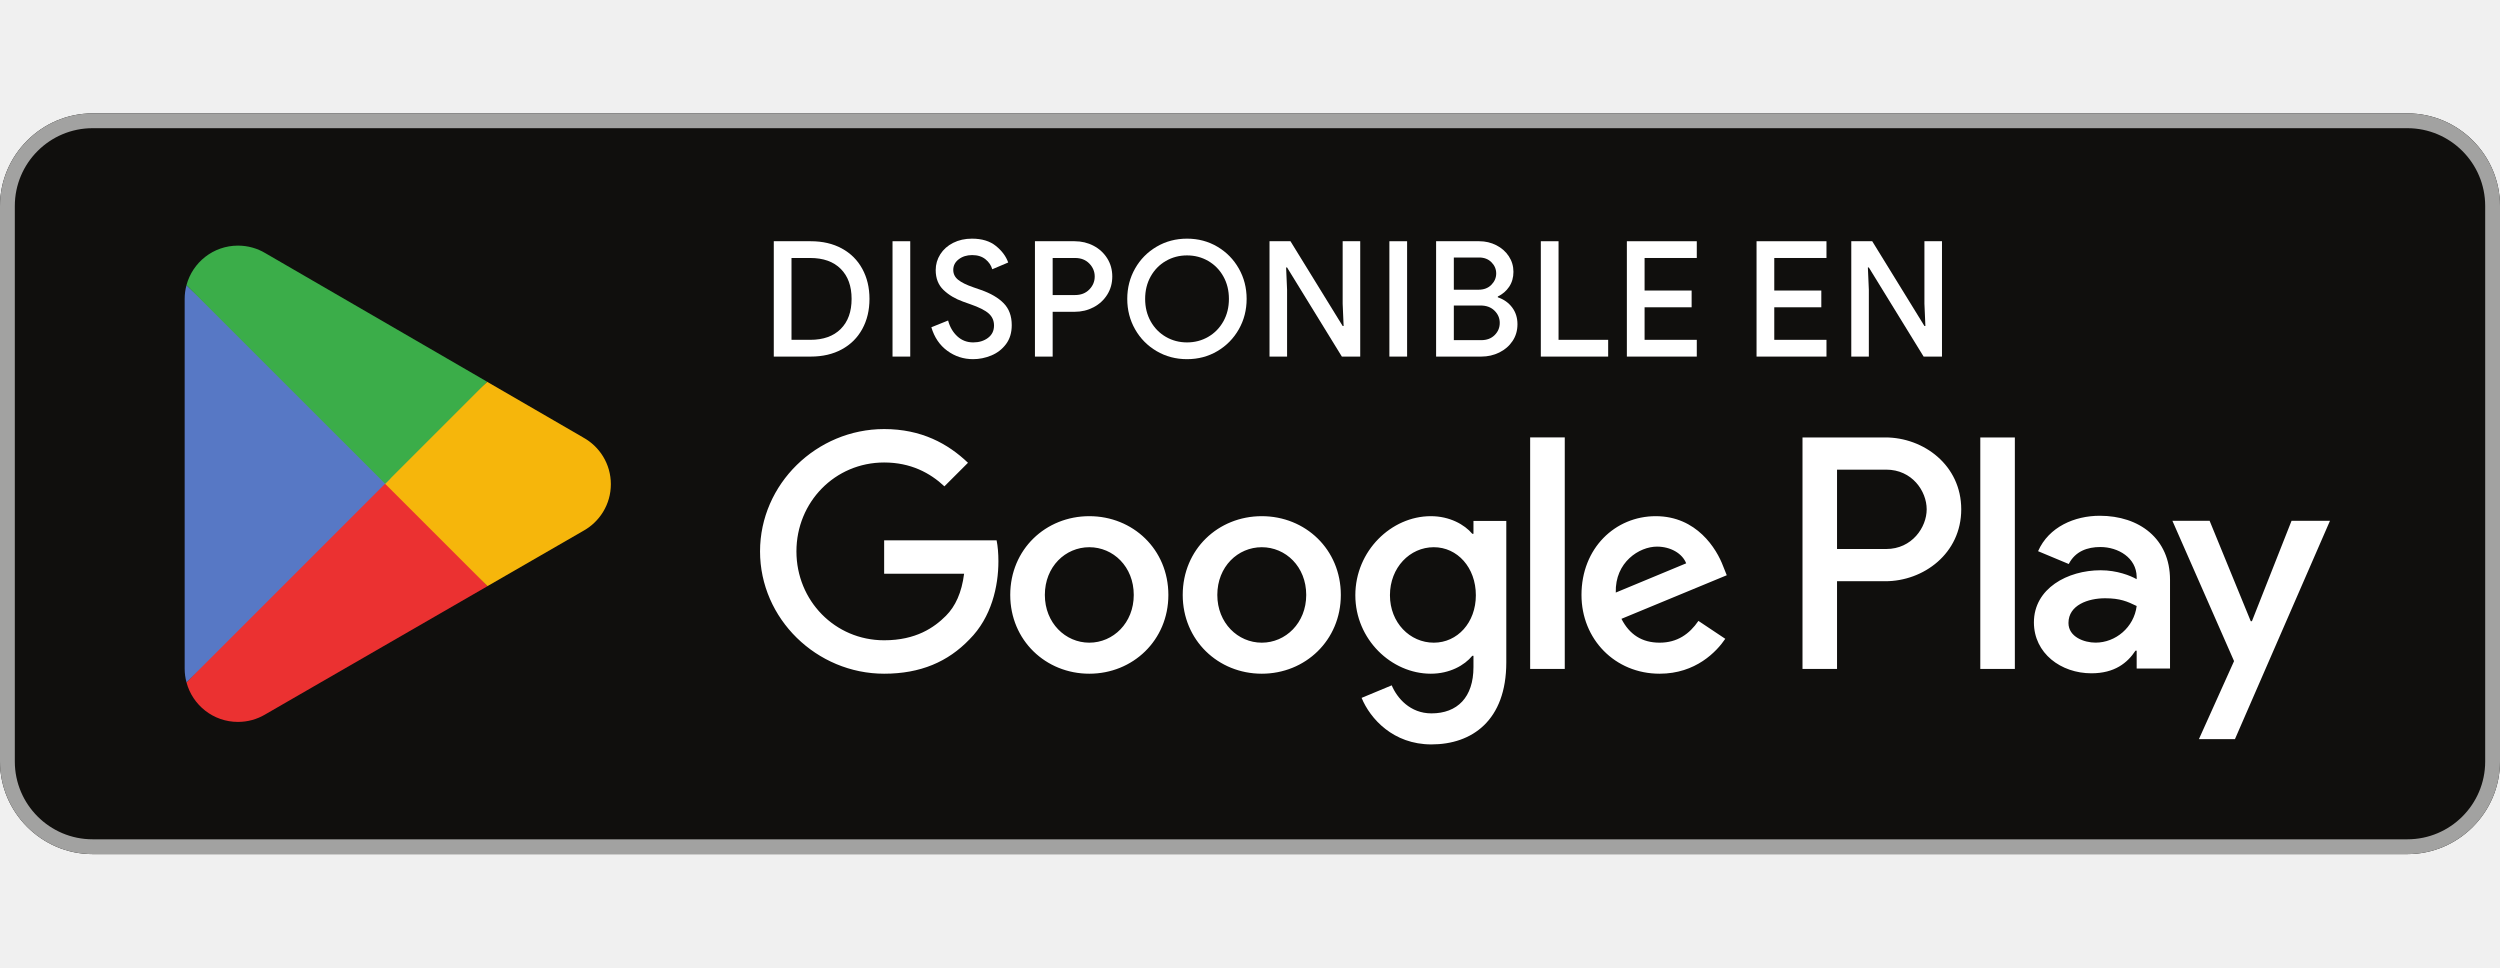
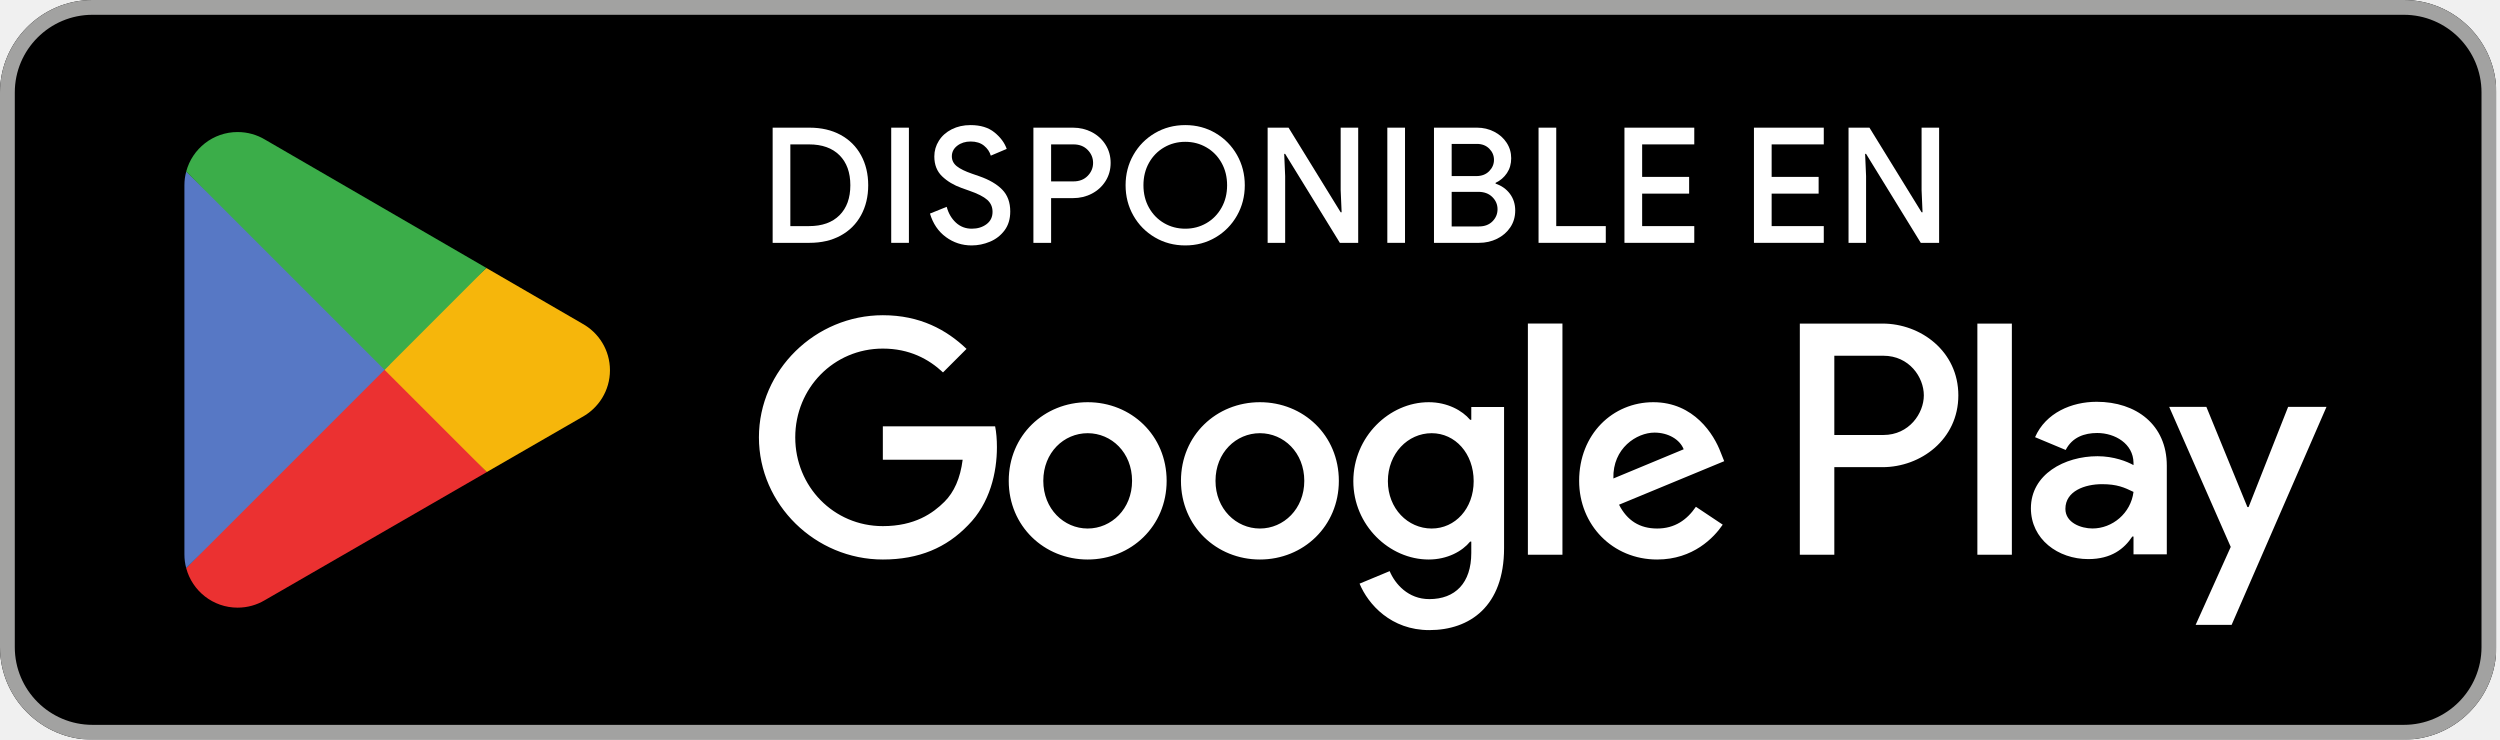
- <svg xmlns="http://www.w3.org/2000/svg" version="1.1" id="svg2" width="861.333" height="333.333" viewBox="0 0 861.333 333.333">
-   <defs id="defs6">
-     <clipPath clipPathUnits="userSpaceOnUse" id="clipPath18">
-       <path d="M 0,2207.04 H 6460 V 292.961 H 0 Z" id="path16" />
-     </clipPath>
-     <clipPath clipPathUnits="userSpaceOnUse" id="clipPath40">
-       <path d="M 0,2207.04 H 6460 V 292.961 H 0 Z" id="path38" />
-     </clipPath>
-   </defs>
-   <g id="g8" transform="matrix(1.333333,0,0,-1.333333,0,333.3333)">
-     <g id="g10" transform="scale(0.1)">
-       <g id="g12">
-         <g id="g14" clip-path="url(#clipPath18)">
-           <path d="M 6220.74,292.969 H 239.258 C 107.668,292.969 0,400.629 0,532.23 v 1435.55 c 0,131.6 107.668,239.26 239.258,239.26 H 6220.74 c 131.59,0 239.26,-107.66 239.26,-239.26 V 532.23 c 0,-131.601 -107.67,-239.261 -239.26,-239.261" style="fill:#100f0d;fill-opacity:1;fill-rule:nonzero;stroke:none" id="path20" />
-           <path d="M 6220.74,2207.04 H 239.258 C 107.668,2207.04 0,2099.36 0,1967.77 V 532.219 C 0,400.621 107.668,292.961 239.258,292.961 H 6220.74 c 131.59,0 239.26,107.66 239.26,239.258 V 1967.77 c 0,131.59 -107.67,239.27 -239.26,239.27 m 0,-38.29 c 110.83,0 200.98,-90.15 200.98,-200.98 V 532.219 c 0,-110.828 -90.15,-200.981 -200.98,-200.981 H 239.258 c -110.824,0 -200.977,90.153 -200.977,200.981 V 1967.77 c 0,110.83 90.153,200.98 200.977,200.98 H 6220.74" style="fill:#a2a2a1;fill-opacity:1;fill-rule:nonzero;stroke:none" id="path22" />
-           <path d="m 5117.09,771.48 h 89.29 v 598.19 h -89.29 z m 804.24,382.72 -102.35,-259.36 h -3.06 L 5709.68,1154.2 H 5613.5 L 5772.8,791.719 5681.98,590.07 h 93.12 l 245.53,564.13 z M 5414.96,839.43 c -29.28,0 -70.05,14.64 -70.05,50.82 0,46.172 50.77,63.832 94.65,63.832 39.24,0 57.71,-8.473 81.59,-20 -6.94,-55.422 -54.65,-94.652 -106.19,-94.652 m 10.77,327.83 c -64.65,0 -131.64,-28.47 -159.35,-91.54 l 79.29,-33.12 c 16.94,33.12 48.48,43.89 81.59,43.89 46.18,0 93.12,-27.71 93.89,-76.95 v -6.17 c -16.18,9.23 -50.82,23.06 -93.12,23.06 -85.42,0 -172.41,-46.942 -172.41,-134.649 0,-80.062 70.05,-131.59 148.53,-131.59 60.05,0 93.12,26.887 113.94,58.469 h 3.06 v -46.18 h 86.18 v 229.36 c 0,106.18 -79.24,165.42 -181.6,165.42 m -551.83,-85.89 h -127 v 205.09 h 127 c 66.76,0 104.65,-55.32 104.65,-102.55 0,-46.37 -37.89,-102.54 -104.65,-102.54 m -2.29,288.3 H 4657.66 V 771.48 h 89.24 v 226.622 h 124.71 c 98.95,0 196.24,71.688 196.24,185.808 0,114.13 -97.29,185.76 -196.24,185.76 M 3704.93,839.328 c -61.68,0 -113.31,51.633 -113.31,122.551 0,71.681 51.63,124.131 113.31,124.131 60.91,0 108.67,-52.45 108.67,-124.131 0,-70.918 -47.76,-122.551 -108.67,-122.551 m 102.5,281.372 h -3.06 c -20.05,23.88 -58.58,45.51 -107.14,45.51 -101.79,0 -195.05,-89.44 -195.05,-204.331 0,-114.078 93.26,-202.75 195.05,-202.75 48.56,0 87.09,21.582 107.14,46.281 h 3.06 v -29.289 c 0,-77.902 -41.59,-119.492 -108.67,-119.492 -54.74,0 -88.67,39.293 -102.55,72.453 l -77.85,-32.402 c 22.34,-53.969 81.73,-120.25 180.4,-120.25 104.84,0 193.51,61.691 193.51,211.992 v 365.438 h -84.84 z M 3953.9,771.48 h 89.44 v 598.24 h -89.44 z m 221.27,197.34 c -2.3,78.67 60.92,118.72 106.37,118.72 35.51,0 65.56,-17.71 75.56,-43.16 z m 277.54,67.85 c -16.99,45.51 -68.62,129.54 -174.23,129.54 -104.84,0 -191.93,-82.5 -191.93,-203.562 0,-114.078 86.32,-203.519 201.93,-203.519 93.31,0 147.24,57.043 169.64,90.199 l -69.39,46.281 c -23.16,-33.929 -54.74,-56.281 -100.25,-56.281 -45.46,0 -77.85,20.82 -98.67,61.633 l 272.14,112.599 z m -2168.07,67.04 v -86.32 h 206.58 c -6.18,-48.57 -22.35,-84.031 -47,-108.671 -30.09,-30.098 -77.13,-63.207 -159.58,-63.207 -127.24,0 -226.67,102.488 -226.67,229.728 0,127.19 99.43,229.69 226.67,229.69 68.62,0 118.72,-26.94 155.71,-61.63 l 60.91,60.86 c -51.67,49.34 -120.25,87.14 -216.62,87.14 -174.23,0 -320.7,-141.88 -320.7,-316.06 0,-174.279 146.47,-316.111 320.7,-316.111 94.03,0 164.95,30.871 220.45,88.672 57.04,57.039 74.8,137.187 74.8,201.979 0,20.05 -1.54,38.53 -4.65,53.93 z m 530.1,-264.382 c -61.63,0 -114.84,50.871 -114.84,123.32 0,73.262 53.21,123.362 114.84,123.362 61.68,0 114.89,-50.1 114.89,-123.362 0,-72.449 -53.21,-123.32 -114.89,-123.32 m 0,326.882 c -112.55,0 -204.28,-85.61 -204.28,-203.562 0,-117.136 91.73,-203.519 204.28,-203.519 112.55,0 204.33,86.383 204.33,203.519 0,117.952 -91.78,203.562 -204.33,203.562 m 445.69,-326.882 c -61.68,0 -114.89,50.871 -114.89,123.32 0,73.262 53.21,123.362 114.89,123.362 61.69,0 114.85,-50.1 114.85,-123.362 0,-72.449 -53.16,-123.32 -114.85,-123.32 m 0,326.882 c -112.54,0 -204.28,-85.61 -204.28,-203.562 0,-117.136 91.74,-203.519 204.28,-203.519 112.55,0 204.28,86.383 204.28,203.519 0,117.952 -91.73,203.562 -204.28,203.562" style="fill:#ffffff;fill-opacity:1;fill-rule:nonzero;stroke:none" id="path24" />
-           <path d="M 991.355,1277.56 481.879,736.828 c 0.047,-0.09 0.047,-0.238 0.094,-0.328 15.648,-58.719 69.242,-101.93 132.886,-101.93 25.457,0 49.332,6.891 69.817,18.95 l 1.625,0.96 573.459,330.899 -268.405,292.181" style="fill:#eb3131;fill-opacity:1;fill-rule:nonzero;stroke:none" id="path26" />
-           <path d="m 1506.76,1369.64 -0.47,0.33 -247.59,143.51 -278.927,-248.21 279.927,-279.84 246.25,142.07 c 43.16,23.36 72.5,68.86 72.5,121.31 0,52.16 -28.91,97.43 -71.69,120.83" style="fill:#f6b60b;fill-opacity:1;fill-rule:nonzero;stroke:none" id="path28" />
-           <path d="m 481.867,1763.11 c -3.062,-11.29 -4.687,-23.16 -4.687,-35.41 V 772.191 c 0,-12.242 1.625,-24.113 4.738,-35.363 l 526.942,526.902 -526.993,499.38" style="fill:#5778c5;fill-opacity:1;fill-rule:nonzero;stroke:none" id="path30" />
-           <path d="m 995.117,1249.95 263.663,263.62 -572.784,332.09 c -20.816,12.49 -45.125,19.67 -71.109,19.67 -63.645,0 -117.332,-43.31 -132.981,-102.07 0,-0.05 -0.047,-0.1 -0.047,-0.15 l 513.258,-513.16" style="fill:#3bad49;fill-opacity:1;fill-rule:nonzero;stroke:none" id="path32" />
-         </g>
-       </g>
-       <g id="g34">
-         <g id="g36" clip-path="url(#clipPath40)">
-           <path d="m 2093.54,1621.88 c 33.87,0 60.17,9.37 78.9,28.1 18.73,18.73 28.09,44.61 28.09,77.65 0,33.01 -9.36,58.9 -28.09,77.63 -18.73,18.74 -45.03,28.11 -78.9,28.11 h -48.29 v -211.49 z m -94.08,254.78 h 95.33 c 30.81,0 57.67,-6.24 80.56,-18.73 22.9,-12.49 40.52,-30.05 52.87,-52.67 12.35,-22.63 18.52,-48.49 18.52,-77.63 0,-29.15 -6.17,-55.04 -18.52,-77.65 -12.35,-22.63 -29.97,-40.18 -52.87,-52.67 -22.89,-12.49 -49.75,-18.73 -80.56,-18.73 h -95.33 v 298.08" style="fill:#ffffff;fill-opacity:1;fill-rule:nonzero;stroke:none" id="path42" />
-           <path d="m 2306.28,1876.66 h 45.79 v -298.08 h -45.79 v 298.08" style="fill:#ffffff;fill-opacity:1;fill-rule:nonzero;stroke:none" id="path44" />
-           <path d="m 2447.82,1593.57 c -19.71,14.43 -33.45,34.69 -41.21,60.78 l 43.29,17.48 c 4.44,-16.65 12.35,-30.25 23.73,-40.8 11.38,-10.55 25.12,-15.82 41.22,-15.82 14.98,0 27.69,3.89 38.09,11.67 10.41,7.76 15.61,18.45 15.61,32.05 0,12.49 -4.58,22.82 -13.74,31.02 -9.16,8.18 -24.98,16.16 -47.46,23.93 l -18.73,6.66 c -20.26,7.22 -37.12,17.28 -50.59,30.19 -13.45,12.9 -20.18,30.04 -20.18,51.41 0,14.7 3.95,28.31 11.86,40.8 7.91,12.49 19.01,22.34 33.3,29.56 14.3,7.21 30.46,10.82 48.51,10.82 25.81,0 46.48,-6.31 62.03,-18.94 15.54,-12.63 26.09,-26.85 31.64,-42.67 l -41.22,-17.48 c -2.77,9.98 -8.6,18.58 -17.48,25.81 -8.89,7.2 -20.4,10.82 -34.56,10.82 -13.59,0 -25.12,-3.62 -34.55,-10.82 -9.43,-7.23 -14.15,-16.39 -14.15,-27.49 0,-10.27 4.23,-18.8 12.69,-25.6 8.46,-6.8 21.58,-13.25 39.34,-19.36 l 19.15,-6.66 c 25.54,-8.88 45.23,-20.39 59.12,-34.55 13.88,-14.16 20.81,-33.03 20.81,-56.62 0,-19.43 -4.92,-35.74 -14.77,-48.91 -9.86,-13.19 -22.48,-22.97 -37.88,-29.36 -15.41,-6.38 -31.17,-9.57 -47.26,-9.57 -24.71,0 -46.9,7.22 -66.61,21.65" style="fill:#ffffff;fill-opacity:1;fill-rule:nonzero;stroke:none" id="path46" />
-           <path d="m 2777.96,1737.61 c 15.26,0 27.53,4.79 36.84,14.37 9.3,9.57 13.95,20.74 13.95,33.5 0,12.77 -4.65,23.94 -13.95,33.52 -9.31,9.57 -21.58,14.37 -36.84,14.37 h -57.88 v -95.76 z m -103.67,139.05 h 102.42 c 17.76,0 34.06,-3.89 48.91,-11.65 14.85,-7.78 26.64,-18.61 35.39,-32.48 8.74,-13.88 13.12,-29.55 13.12,-47.05 0,-17.48 -4.38,-33.16 -13.12,-47.03 -8.75,-13.88 -20.54,-24.71 -35.39,-32.48 -14.85,-7.77 -31.15,-11.66 -48.91,-11.66 h -56.63 v -115.73 h -45.79 v 298.08" style="fill:#ffffff;fill-opacity:1;fill-rule:nonzero;stroke:none" id="path48" />
-           <path d="m 3122.03,1629.58 c 16.51,9.58 29.56,22.9 39.13,39.97 9.58,17.07 14.36,36.42 14.36,58.08 0,21.64 -4.78,41 -14.36,58.07 -9.57,17.06 -22.62,30.39 -39.13,39.96 -16.52,9.58 -34.77,14.37 -54.75,14.37 -19.98,0 -38.23,-4.79 -54.74,-14.37 -16.52,-9.57 -29.56,-22.9 -39.14,-39.96 -9.57,-17.07 -14.36,-36.43 -14.36,-58.07 0,-21.66 4.79,-41.01 14.36,-58.08 9.58,-17.07 22.62,-30.39 39.14,-39.97 16.51,-9.57 34.76,-14.37 54.74,-14.37 19.98,0 38.23,4.8 54.75,14.37 z m -133.43,-36.85 c -23.59,13.88 -42.12,32.69 -55.58,56.42 -13.46,23.73 -20.19,49.88 -20.19,78.48 0,28.57 6.73,54.74 20.19,78.46 13.46,23.73 31.99,42.53 55.58,56.42 23.58,13.87 49.81,20.81 78.68,20.81 28.87,0 55.02,-6.94 78.48,-20.81 23.45,-13.89 41.9,-32.69 55.37,-56.42 13.46,-23.72 20.18,-49.89 20.18,-78.46 0,-28.6 -6.72,-54.75 -20.18,-78.48 -13.47,-23.73 -31.92,-42.54 -55.37,-56.42 -23.46,-13.87 -49.61,-20.81 -78.48,-20.81 -28.87,0 -55.1,6.94 -78.68,20.81" style="fill:#ffffff;fill-opacity:1;fill-rule:nonzero;stroke:none" id="path50" />
-           <path d="m 3280.43,1876.66 h 54.12 l 134.88,-218.98 h 2.5 l -2.5,57.45 v 161.53 h 45.38 v -298.08 h -47.46 l -141.54,230.22 h -2.5 l 2.5,-57.44 v -172.78 h -45.38 v 298.08" style="fill:#ffffff;fill-opacity:1;fill-rule:nonzero;stroke:none" id="path52" />
-           <path d="m 3590.16,1876.66 h 45.79 v -298.08 h -45.79 v 298.08" style="fill:#ffffff;fill-opacity:1;fill-rule:nonzero;stroke:none" id="path54" />
-           <path d="m 3827.47,1621.04 c 14.42,0 26.01,4.38 34.75,13.12 8.74,8.74 13.12,19.22 13.12,31.43 0,12.21 -4.51,22.76 -13.53,31.64 -9.02,8.88 -21.02,13.32 -36.01,13.32 h -69.11 v -89.51 z m -7.08,130.32 c 13.87,0 24.98,4.22 33.3,12.69 8.33,8.46 12.49,18.24 12.49,29.34 0,11.11 -4.1,20.75 -12.28,28.94 -8.19,8.19 -18.81,12.29 -31.85,12.29 h -65.36 v -83.26 z m -109.5,125.3 h 111.58 c 15.82,0 30.52,-3.47 44.13,-10.4 13.59,-6.95 24.35,-16.45 32.26,-28.53 7.91,-12.07 11.87,-25.46 11.87,-40.16 0,-14.72 -3.68,-27.55 -11.04,-38.52 -7.35,-10.97 -17.13,-19.35 -29.35,-25.19 v -2.07 c 15.55,-5.28 27.9,-14.03 37.06,-26.24 9.15,-12.21 13.73,-26.64 13.73,-43.29 0,-16.38 -4.23,-30.88 -12.7,-43.5 -8.46,-12.64 -19.84,-22.48 -34.14,-29.56 -14.29,-7.08 -29.9,-10.62 -46.82,-10.62 h -116.58 v 298.08" style="fill:#ffffff;fill-opacity:1;fill-rule:nonzero;stroke:none" id="path56" />
-           <path d="m 3981.49,1876.66 h 45.79 v -254.78 h 128.22 v -43.3 h -174.01 v 298.08" style="fill:#ffffff;fill-opacity:1;fill-rule:nonzero;stroke:none" id="path58" />
-           <path d="m 4203.81,1876.66 h 180.68 v -43.29 H 4249.6 v -84.1 h 121.56 v -43.3 H 4249.6 v -84.09 h 134.89 v -43.3 h -180.68 v 298.08" style="fill:#ffffff;fill-opacity:1;fill-rule:nonzero;stroke:none" id="path60" />
-           <path d="m 4538.92,1876.66 h 180.69 v -43.29 h -134.9 v -84.1 h 121.57 v -43.3 h -121.57 v -84.09 h 134.9 v -43.3 h -180.69 v 298.08" style="fill:#ffffff;fill-opacity:1;fill-rule:nonzero;stroke:none" id="path62" />
-           <path d="m 4783.71,1876.66 h 54.12 l 134.88,-218.98 h 2.5 l -2.5,57.45 v 161.53 h 45.38 v -298.08 h -47.46 l -141.54,230.22 h -2.5 l 2.5,-57.44 v -172.78 h -45.38 v 298.08" style="fill:#ffffff;fill-opacity:1;fill-rule:nonzero;stroke:none" id="path64" />
-         </g>
-       </g>
-     </g>
+ <svg xmlns="http://www.w3.org/2000/svg" width="169" height="50" viewBox="0 0 169 50" fill="none">
+   <mask id="mask0_721_1136" style="mask-type:luminance" maskUnits="userSpaceOnUse" x="0" y="0" width="169" height="50">
+     <path d="M0 1.31324e-06H168.75V50H0V1.31324e-06Z" fill="white" />
+   </mask>
+   <g mask="url(#mask0_721_1136)">
+     <path d="M162.5 50H6.25C2.813 50 0 47.188 0 43.75V6.25C0 2.813 2.813 0 6.25 0H162.5C165.937 0 168.75 2.813 168.75 6.25V43.75C168.75 47.188 165.937 50 162.5 50Z" fill="black" />
+     <path d="M162.5 1.31324e-06H6.25C2.813 1.31324e-06 0 2.813 0 6.25V43.75C0 47.188 2.813 50 6.25 50H162.5C165.937 50 168.75 47.188 168.75 43.75V6.25C168.75 2.813 165.937 1.31324e-06 162.5 1.31324e-06ZM162.5 1C165.395 1 167.75 3.355 167.75 6.25V43.75C167.75 46.645 165.395 49 162.5 49H6.25C3.355 49 1 46.645 1 43.75V6.25C1 3.355 3.355 1 6.25 1H162.5Z" fill="#A2A2A1" />
+     <path d="M133.67 37.5H136.002V21.874H133.67V37.5ZM154.678 27.503L152.005 34.278H151.925L149.15 27.503H146.637L150.798 36.971L148.426 42.239H150.858L157.272 27.503H154.678ZM141.451 35.725C140.686 35.725 139.621 35.343 139.621 34.398C139.621 33.191 140.947 32.73 142.093 32.73C143.118 32.73 143.601 32.951 144.225 33.253C144.043 34.7 142.797 35.725 141.451 35.725ZM141.732 27.161C140.043 27.161 138.293 27.905 137.57 29.553L139.641 30.418C140.083 29.553 140.907 29.271 141.772 29.271C142.978 29.271 144.205 29.995 144.225 31.281V31.443C143.802 31.201 142.897 30.84 141.792 30.84C139.561 30.84 137.289 32.066 137.289 34.358C137.289 36.449 139.118 37.795 141.168 37.795C142.737 37.795 143.601 37.093 144.145 36.268H144.225V37.474H146.476V31.483C146.476 28.709 144.406 27.161 141.732 27.161ZM127.317 29.405H124V24.048H127.317C129.061 24.048 130.051 25.493 130.051 26.727C130.051 27.938 129.061 29.405 127.317 29.405ZM127.257 21.874H121.668V37.5H124V31.58H127.257C129.842 31.58 132.384 29.708 132.384 26.727C132.384 23.745 129.842 21.874 127.257 21.874ZM96.781 35.728C95.17 35.728 93.821 34.379 93.821 32.526C93.821 30.654 95.17 29.284 96.781 29.284C98.372 29.284 99.62 30.654 99.62 32.526C99.62 34.379 98.372 35.728 96.781 35.728ZM99.459 28.378H99.379C98.855 27.754 97.848 27.189 96.58 27.189C93.921 27.189 91.485 29.525 91.485 32.526C91.485 35.506 93.921 37.823 96.58 37.823C97.848 37.823 98.855 37.259 99.379 36.614H99.459V37.379C99.459 39.414 98.372 40.5 96.62 40.5C95.19 40.5 94.304 39.474 93.941 38.608L91.907 39.454C92.491 40.864 94.042 42.595 96.62 42.595C99.359 42.595 101.675 40.984 101.675 37.057V27.512H99.459V28.378ZM103.285 37.5H105.621V21.873H103.285V37.5ZM109.065 32.345C109.005 30.29 110.656 29.244 111.843 29.244C112.771 29.244 113.556 29.706 113.817 30.371L109.065 32.345ZM116.315 30.573C115.871 29.384 114.522 27.189 111.763 27.189C109.025 27.189 106.75 29.344 106.75 32.506C106.75 35.486 109.005 37.823 112.025 37.823C114.462 37.823 115.871 36.333 116.456 35.467L114.643 34.258C114.038 35.144 113.213 35.728 112.025 35.728C110.837 35.728 109.991 35.184 109.447 34.118L116.556 31.176L116.315 30.573ZM59.68 28.822V31.076H65.076C64.915 32.345 64.492 33.271 63.849 33.915C63.062 34.701 61.834 35.566 59.68 35.566C56.356 35.566 53.759 32.889 53.759 29.565C53.759 26.243 56.356 23.565 59.68 23.565C61.472 23.565 62.781 24.269 63.747 25.175L65.338 23.585C63.989 22.296 62.197 21.309 59.68 21.309C55.129 21.309 51.303 25.015 51.303 29.565C51.303 34.118 55.129 37.823 59.68 37.823C62.136 37.823 63.989 37.016 65.439 35.506C66.928 34.016 67.392 31.923 67.392 30.23C67.392 29.706 67.352 29.224 67.271 28.822H59.68ZM73.527 35.728C71.917 35.728 70.527 34.399 70.527 32.506C70.527 30.593 71.917 29.284 73.527 29.284C75.138 29.284 76.528 30.593 76.528 32.506C76.528 34.399 75.138 35.728 73.527 35.728ZM73.527 27.189C70.587 27.189 68.191 29.425 68.191 32.506C68.191 35.566 70.587 37.823 73.527 37.823C76.467 37.823 78.865 35.566 78.865 32.506C78.865 29.425 76.467 27.189 73.527 27.189ZM85.17 35.728C83.558 35.728 82.168 34.399 82.168 32.506C82.168 30.593 83.558 29.284 85.17 29.284C86.781 29.284 88.17 30.593 88.17 32.506C88.17 34.399 86.781 35.728 85.17 35.728ZM85.17 27.189C82.23 27.189 79.833 29.425 79.833 32.506C79.833 35.566 82.23 37.823 85.17 37.823C88.11 37.823 90.506 35.566 90.506 32.506C90.506 29.425 88.11 27.189 85.17 27.189Z" fill="white" />
+     <path d="M25.896 24.28L12.588 38.406C12.589 38.408 12.589 38.412 12.59 38.414C12.999 39.948 14.399 41.077 16.062 41.077C16.727 41.077 17.35 40.897 17.885 40.582L17.928 40.557L32.908 31.913L25.896 24.28Z" fill="#EB3131" />
+     <path d="M39.36 21.875L39.347 21.866L32.88 18.117L25.594 24.601L32.906 31.911L39.339 28.2C40.466 27.59 41.233 26.401 41.233 25.031C41.233 23.669 40.477 22.486 39.36 21.875Z" fill="#F6B60B" />
+     <path d="M12.588 11.597C12.508 11.891 12.466 12.201 12.466 12.521V37.481C12.466 37.801 12.508 38.111 12.589 38.405L26.354 24.641L12.588 11.597Z" fill="#5778C5" />
+     <path d="M25.995 25.001L32.882 18.115L17.92 9.44C17.376 9.113 16.741 8.926 16.062 8.926C14.4 8.926 12.997 10.057 12.589 11.592C12.589 11.594 12.587 11.595 12.587 11.596L25.995 25.001Z" fill="#3BAD49" />
+   </g>
+   <mask id="mask1_721_1136" style="mask-type:luminance" maskUnits="userSpaceOnUse" x="0" y="0" width="169" height="50">
+     <path d="M0 1.31324e-06H168.75V50H0V1.31324e-06Z" fill="white" />
+   </mask>
+   <g mask="url(#mask1_721_1136)">
+     <path d="M54.688 15.285C55.573 15.285 56.26 15.041 56.75 14.551C57.239 14.062 57.483 13.386 57.483 12.523C57.483 11.661 57.239 10.984 56.75 10.495C56.26 10.006 55.573 9.761 54.688 9.761H53.427V15.285H54.688ZM52.231 8.63H54.721C55.526 8.63 56.228 8.793 56.826 9.119C57.424 9.446 57.884 9.904 58.207 10.495C58.529 11.086 58.691 11.762 58.691 12.523C58.691 13.284 58.529 13.961 58.207 14.551C57.884 15.143 57.424 15.601 56.826 15.927C56.228 16.253 55.526 16.416 54.721 16.416H52.231V8.63Z" fill="white" />
+     <path d="M60.246 8.63H61.442V16.416H60.246V8.63Z" fill="white" />
+     <path d="M63.943 16.025C63.428 15.648 63.069 15.119 62.866 14.438L63.997 13.981C64.113 14.416 64.32 14.771 64.617 15.047C64.914 15.322 65.273 15.46 65.694 15.46C66.085 15.46 66.417 15.358 66.689 15.155C66.961 14.952 67.096 14.673 67.096 14.318C67.096 13.992 66.977 13.722 66.737 13.508C66.498 13.294 66.085 13.085 65.498 12.883L65.008 12.709C64.479 12.52 64.039 12.257 63.687 11.92C63.336 11.583 63.16 11.135 63.16 10.577C63.16 10.193 63.263 9.837 63.47 9.511C63.676 9.185 63.966 8.928 64.34 8.739C64.713 8.551 65.135 8.456 65.607 8.456C66.281 8.456 66.821 8.621 67.227 8.951C67.633 9.281 67.909 9.652 68.054 10.066L66.977 10.522C66.904 10.262 66.752 10.037 66.52 9.848C66.288 9.66 65.987 9.566 65.617 9.566C65.262 9.566 64.961 9.66 64.715 9.848C64.469 10.037 64.345 10.276 64.345 10.566C64.345 10.835 64.456 11.057 64.677 11.235C64.898 11.413 65.24 11.581 65.704 11.741L66.205 11.915C66.872 12.147 67.386 12.447 67.749 12.817C68.112 13.187 68.293 13.68 68.293 14.296C68.293 14.804 68.164 15.23 67.907 15.574C67.649 15.918 67.32 16.174 66.917 16.341C66.515 16.508 66.103 16.591 65.683 16.591C65.037 16.591 64.458 16.402 63.943 16.025Z" fill="white" />
+     <path d="M72.567 12.262C72.965 12.262 73.286 12.137 73.529 11.887C73.772 11.637 73.893 11.345 73.893 11.012C73.893 10.678 73.772 10.386 73.529 10.136C73.286 9.886 72.965 9.761 72.567 9.761H71.055V12.262H72.567ZM69.858 8.63H72.534C72.998 8.63 73.424 8.732 73.811 8.934C74.199 9.138 74.507 9.42 74.736 9.783C74.964 10.145 75.079 10.555 75.079 11.012C75.079 11.468 74.964 11.878 74.736 12.24C74.507 12.603 74.199 12.886 73.811 13.089C73.424 13.292 72.998 13.393 72.534 13.393H71.055V16.416H69.858V8.63Z" fill="white" />
+     <path d="M81.554 15.085C81.986 14.834 82.326 14.486 82.576 14.04C82.827 13.595 82.952 13.089 82.952 12.523C82.952 11.958 82.827 11.452 82.576 11.006C82.326 10.561 81.986 10.213 81.554 9.963C81.123 9.712 80.646 9.587 80.124 9.587C79.602 9.587 79.126 9.712 78.694 9.963C78.263 10.213 77.922 10.561 77.672 11.006C77.422 11.452 77.297 11.958 77.297 12.523C77.297 13.089 77.422 13.595 77.672 14.04C77.922 14.486 78.263 14.834 78.694 15.085C79.126 15.335 79.602 15.46 80.124 15.46C80.646 15.46 81.123 15.335 81.554 15.085ZM78.069 16.047C77.453 15.685 76.969 15.193 76.617 14.573C76.265 13.954 76.09 13.27 76.09 12.523C76.09 11.777 76.265 11.093 76.617 10.474C76.969 9.854 77.453 9.363 78.069 9C78.685 8.638 79.37 8.456 80.124 8.456C80.878 8.456 81.561 8.638 82.174 9C82.787 9.363 83.269 9.854 83.621 10.474C83.972 11.093 84.148 11.777 84.148 12.523C84.148 13.27 83.972 13.954 83.621 14.573C83.269 15.193 82.787 15.685 82.174 16.047C81.561 16.41 80.878 16.591 80.124 16.591C79.37 16.591 78.685 16.41 78.069 16.047Z" fill="white" />
+     <path d="M85.692 8.63H87.106L90.629 14.35H90.694L90.629 12.85V8.63H91.814V16.416H90.575L86.877 10.403H86.812L86.877 11.903V16.416H85.692V8.63Z" fill="white" />
+     <path d="M93.783 8.63H94.979V16.416H93.783V8.63Z" fill="white" />
+     <path d="M99.982 15.307C100.359 15.307 100.662 15.193 100.89 14.965C101.118 14.736 101.233 14.463 101.233 14.144C101.233 13.825 101.115 13.549 100.879 13.317C100.644 13.085 100.33 12.969 99.939 12.969H98.133V15.307H99.982ZM99.797 11.903C100.159 11.903 100.45 11.793 100.667 11.572C100.885 11.351 100.993 11.095 100.993 10.805C100.993 10.515 100.886 10.263 100.673 10.049C100.459 9.835 100.181 9.728 99.841 9.728H98.133V11.903H99.797ZM96.937 8.63H99.852C100.265 8.63 100.649 8.721 101.004 8.902C101.359 9.083 101.64 9.331 101.847 9.647C102.054 9.962 102.157 10.312 102.157 10.696C102.157 11.081 102.061 11.416 101.869 11.702C101.677 11.989 101.421 12.208 101.102 12.36V12.414C101.508 12.552 101.831 12.781 102.07 13.1C102.309 13.419 102.429 13.796 102.429 14.231C102.429 14.659 102.318 15.037 102.097 15.367C101.876 15.697 101.579 15.954 101.205 16.139C100.832 16.324 100.424 16.416 99.982 16.416H96.937V8.63Z" fill="white" />
+     <path d="M104.006 8.63H105.202V15.285H108.551V16.416H104.006V8.63Z" fill="white" />
+     <path d="M109.813 8.63H114.533V9.761H111.009V11.958H114.185V13.089H111.009V15.285H114.533V16.416H109.813V8.63Z" fill="white" />
+     <path d="M118.567 8.63H123.287V9.761H119.763V11.958H122.939V13.089H119.763V15.285H123.287V16.416H118.567V8.63Z" fill="white" />
+     <path d="M124.961 8.63H126.375L129.899 14.35H129.964L129.899 12.85V8.63H131.084V16.416H129.844L126.147 10.403H126.082L126.147 11.903V16.416H124.961V8.63Z" fill="white" />
  </g>
</svg>
